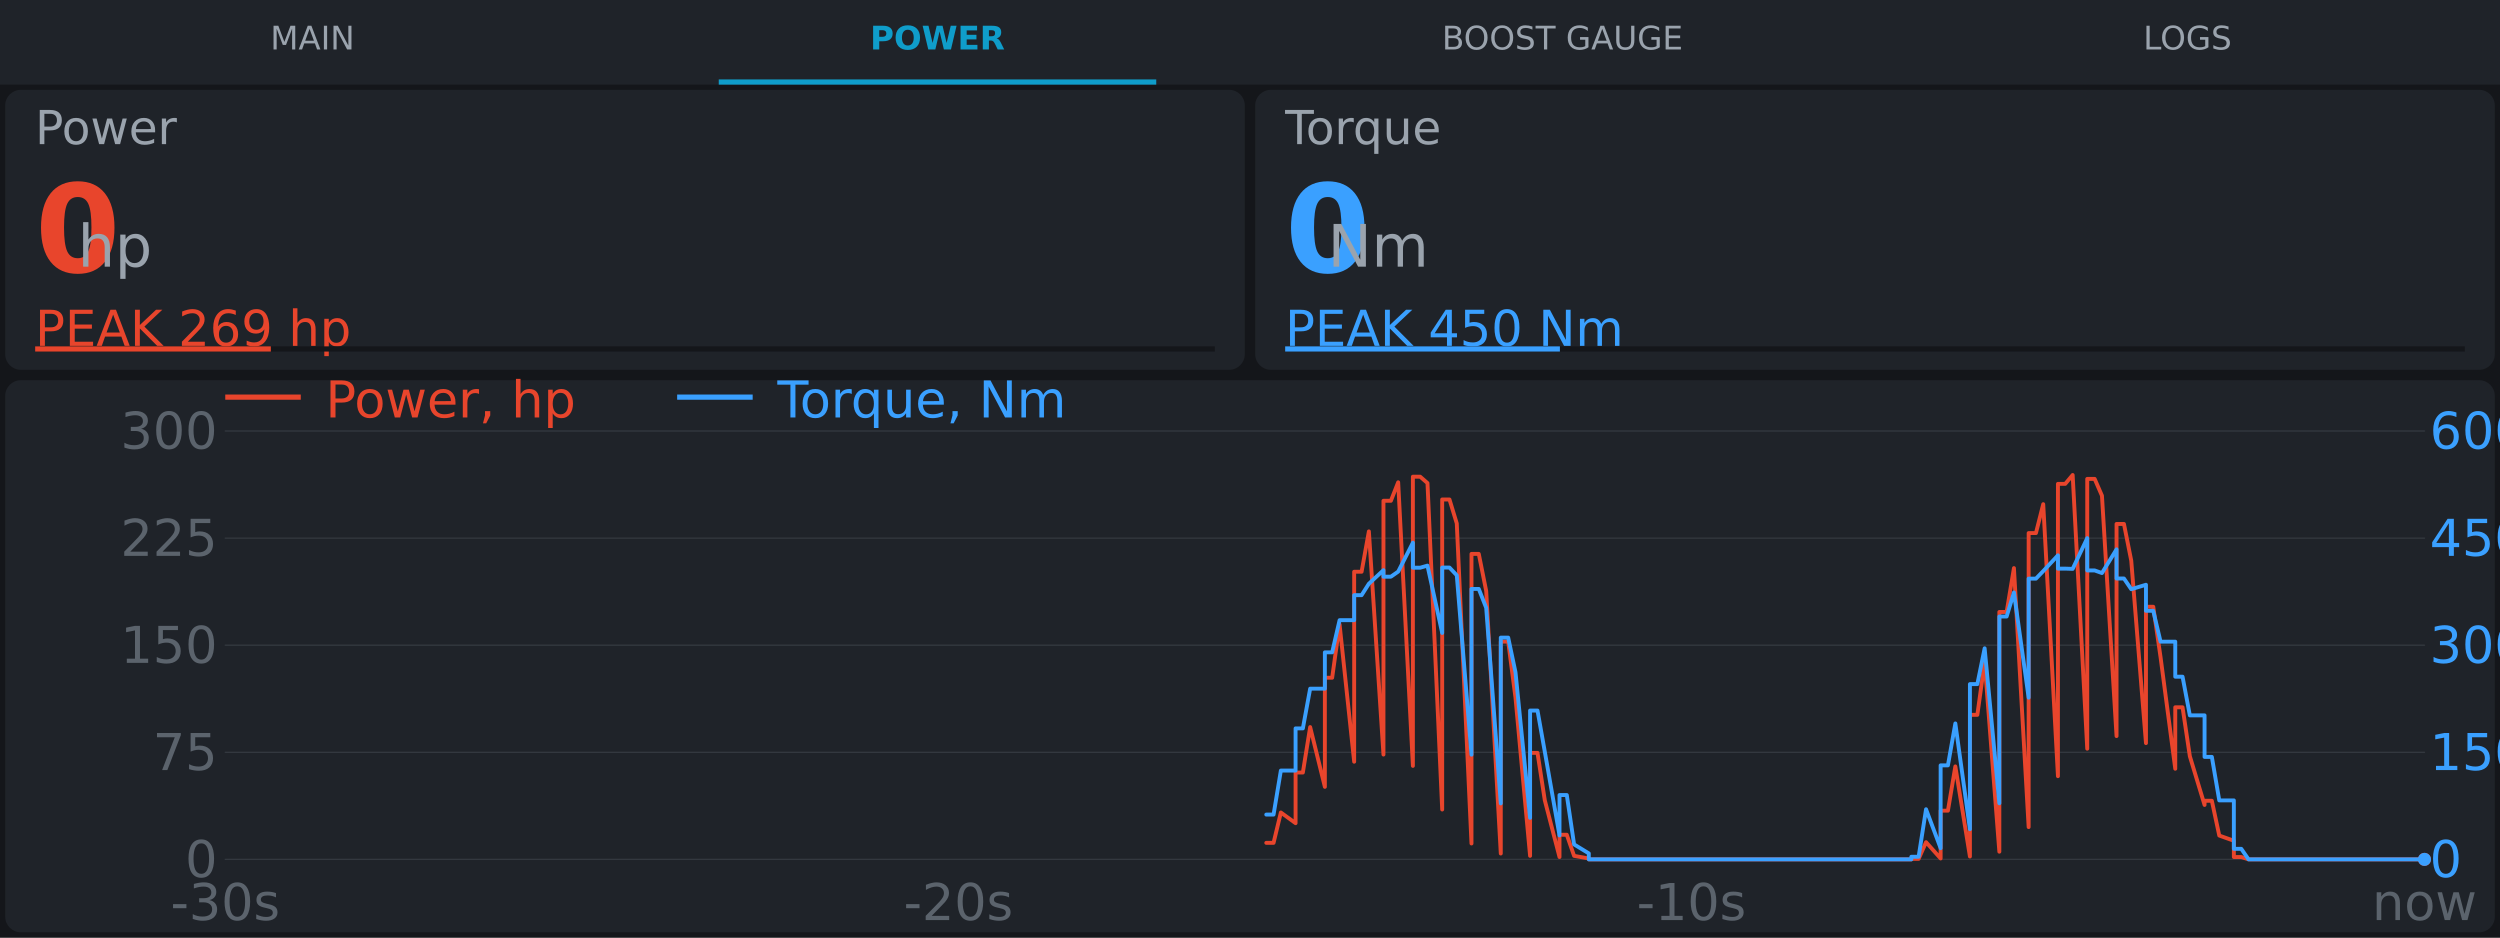
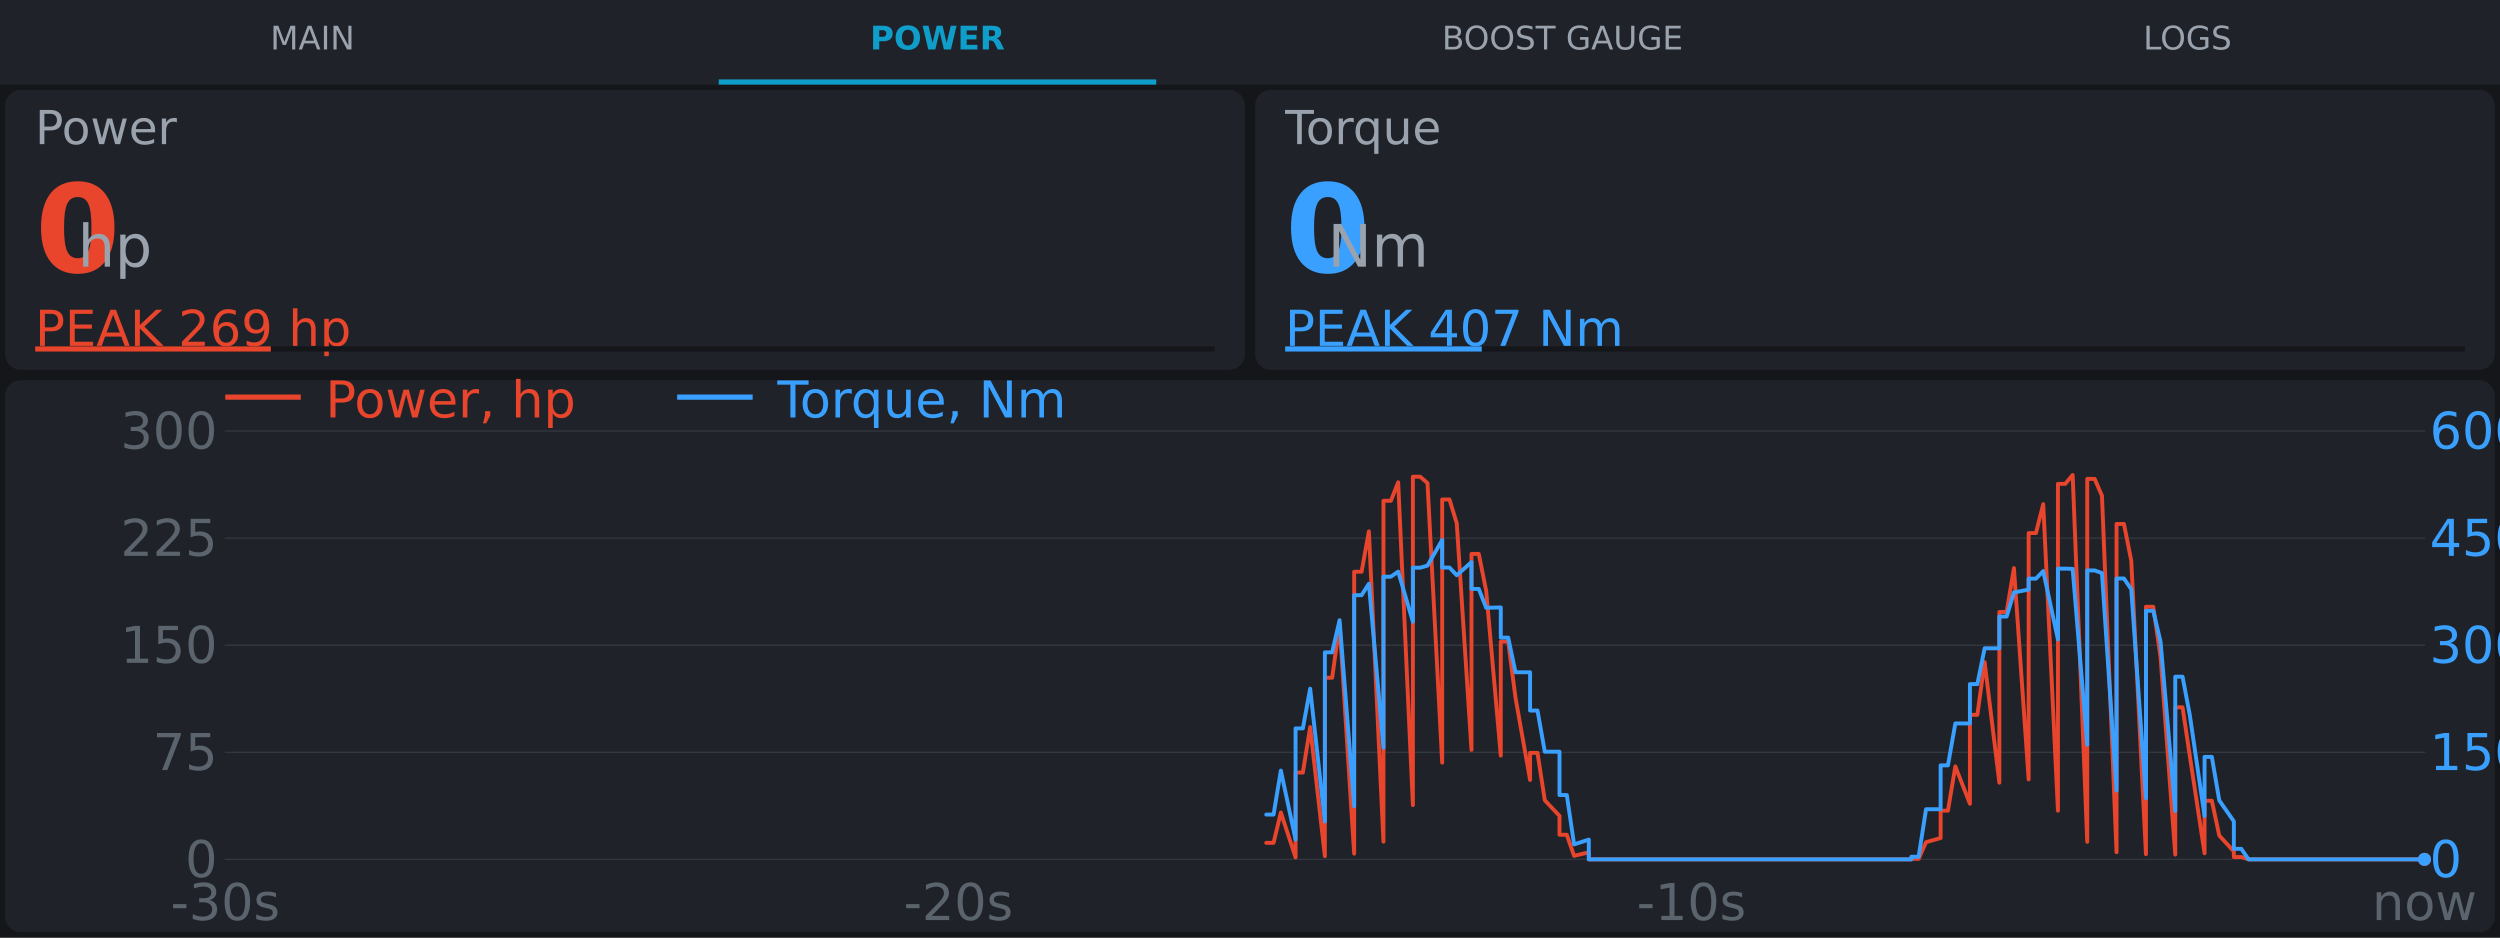
<svg xmlns="http://www.w3.org/2000/svg" width="1920" height="720" viewBox="0 0 1920 720">
  <rect x="0" y="0" width="1920" height="720" fill="#000" />
  <rect x="0" y="0" width="1920" height="720" fill="#14161a" />
  <rect x="0" y="0" width="1920" height="65" fill="#1f2329" />
  <text x="240" y="38.0" fill="#9aa3ad" font-family="DejaVu Sans, Arial, sans-serif" font-size="25" text-anchor="middle">MAIN</text>
  <text x="720" y="38.0" fill="#0f9dca" font-family="DejaVu Sans, Arial, sans-serif" font-size="25" font-weight="bold" text-anchor="middle">POWER</text>
  <rect x="552" y="61" width="336" height="4" fill="#0f9dca" />
  <text x="1200" y="38.0" fill="#9aa3ad" font-family="DejaVu Sans, Arial, sans-serif" font-size="25" text-anchor="middle">BOOST GAUGE</text>
  <text x="1680" y="38.0" fill="#9aa3ad" font-family="DejaVu Sans, Arial, sans-serif" font-size="25" text-anchor="middle">LOGS</text>
  <rect x="4" y="69" width="952" height="215" rx="12" fill="#1f2329" />
  <text x="27" y="110.7" fill="#9aa3ad" font-family="DejaVu Sans, Arial, sans-serif" font-size="36" text-anchor="start">Power</text>
  <text x="27" y="209.0" fill="#e8452c" font-family="DejaVu Sans, Arial, sans-serif" font-size="94" font-weight="bold" text-anchor="start">0</text>
  <text x="59.75" y="204.8" fill="#9aa3ad" font-family="DejaVu Sans, Arial, sans-serif" font-size="45" text-anchor="start">hp</text>
  <text x="27" y="265.6" fill="#e8452c" font-family="DejaVu Sans, Arial, sans-serif" font-size="38" text-anchor="start">PEAK 269 hp</text>
  <rect x="27" y="266" width="906" height="4" fill="#14161a" />
  <rect x="27" y="266" width="181" height="4" fill="#e8452c" />
  <rect x="964" y="69" width="952" height="215" rx="12" fill="#1f2329" />
  <text x="987" y="110.7" fill="#9aa3ad" font-family="DejaVu Sans, Arial, sans-serif" font-size="36" text-anchor="start">Torque</text>
  <text x="987" y="209.0" fill="#3aa0ff" font-family="DejaVu Sans, Arial, sans-serif" font-size="94" font-weight="bold" text-anchor="start">0</text>
  <text x="1019.75" y="204.8" fill="#9aa3ad" font-family="DejaVu Sans, Arial, sans-serif" font-size="45" text-anchor="start">Nm</text>
-   <text x="987" y="265.6" fill="#3aa0ff" font-family="DejaVu Sans, Arial, sans-serif" font-size="38" text-anchor="start">PEAK 450 Nm</text>
+   <text x="987" y="265.6" fill="#3aa0ff" font-family="DejaVu Sans, Arial, sans-serif" font-size="38" text-anchor="start">PEAK 407 Nm</text>
  <rect x="987" y="266" width="906" height="4" fill="#14161a" />
-   <rect x="987" y="266" width="211" height="4" fill="#3aa0ff" />
+   <rect x="987" y="266" width="151" height="4" fill="#3aa0ff" />
  <rect x="4" y="292" width="1912" height="424" rx="12" fill="#1f2329" />
  <path d="M173.0 660.0 L1862.0 660.0 " fill="none" stroke="#33383f" stroke-width="1" stroke-linejoin="round" stroke-linecap="round" />
  <text x="167" y="673.6" fill="#5b636c" font-family="DejaVu Sans, Arial, sans-serif" font-size="39" text-anchor="end">0</text>
  <path d="M173.0 577.8 L1862.0 577.8 " fill="none" stroke="#33383f" stroke-width="1" stroke-linejoin="round" stroke-linecap="round" />
  <text x="167" y="591.4" fill="#5b636c" font-family="DejaVu Sans, Arial, sans-serif" font-size="39" text-anchor="end">75</text>
  <path d="M173.0 495.5 L1862.0 495.5 " fill="none" stroke="#33383f" stroke-width="1" stroke-linejoin="round" stroke-linecap="round" />
  <text x="167" y="509.1" fill="#5b636c" font-family="DejaVu Sans, Arial, sans-serif" font-size="39" text-anchor="end">150</text>
  <path d="M173.0 413.3 L1862.0 413.3 " fill="none" stroke="#33383f" stroke-width="1" stroke-linejoin="round" stroke-linecap="round" />
  <text x="167" y="426.9" fill="#5b636c" font-family="DejaVu Sans, Arial, sans-serif" font-size="39" text-anchor="end">225</text>
  <path d="M173.0 331.0 L1862.0 331.0 " fill="none" stroke="#33383f" stroke-width="1" stroke-linejoin="round" stroke-linecap="round" />
  <text x="167" y="344.6" fill="#5b636c" font-family="DejaVu Sans, Arial, sans-serif" font-size="39" text-anchor="end">300</text>
  <text x="1866" y="673.6" fill="#3aa0ff" font-family="DejaVu Sans, Arial, sans-serif" font-size="39" text-anchor="start">0</text>
  <text x="1866" y="591.4" fill="#3aa0ff" font-family="DejaVu Sans, Arial, sans-serif" font-size="39" text-anchor="start">150</text>
  <text x="1866" y="509.1" fill="#3aa0ff" font-family="DejaVu Sans, Arial, sans-serif" font-size="39" text-anchor="start">300</text>
  <text x="1866" y="426.9" fill="#3aa0ff" font-family="DejaVu Sans, Arial, sans-serif" font-size="39" text-anchor="start">450</text>
  <text x="1866" y="344.6" fill="#3aa0ff" font-family="DejaVu Sans, Arial, sans-serif" font-size="39" text-anchor="start">600</text>
  <text x="173" y="706.6" fill="#5b636c" font-family="DejaVu Sans, Arial, sans-serif" font-size="39" text-anchor="middle">-30s</text>
  <text x="736" y="706.6" fill="#5b636c" font-family="DejaVu Sans, Arial, sans-serif" font-size="39" text-anchor="middle">-20s</text>
  <text x="1299" y="706.6" fill="#5b636c" font-family="DejaVu Sans, Arial, sans-serif" font-size="39" text-anchor="middle">-10s</text>
  <text x="1862" y="706.6" fill="#5b636c" font-family="DejaVu Sans, Arial, sans-serif" font-size="39" text-anchor="middle">now</text>
-   <path d="M972.5 647.3 L978.1 647.3 L983.7 624.0 L983.7 624.0 L995.0 632.2 L995.0 593.3 L1000.6 593.3 L1006.2 558.4 L1006.2 558.4 L1017.5 604.3 L1017.5 520.5 L1023.1 520.5 L1028.8 479.6 L1028.8 479.6 L1040.0 585.0 L1040.0 439.1 L1045.7 439.1 L1051.3 408.1 L1051.3 408.1 L1062.5 579.5 L1062.5 384.6 L1068.2 384.6 L1073.8 370.4 L1073.8 370.4 L1085.1 588.2 L1085.1 366.1 L1090.7 366.1 L1096.3 371.0 L1096.3 371.0 L1107.6 621.7 L1107.6 383.6 L1113.2 383.6 L1118.8 402.0 L1118.8 402.0 L1130.1 647.8 L1130.1 425.4 L1135.7 425.4 L1141.4 453.9 L1141.4 453.9 L1152.6 655.5 L1152.6 492.8 L1158.3 492.8 L1163.9 535.9 L1163.9 535.9 L1175.1 657.3 L1175.1 578.2 L1180.8 578.2 L1186.4 614.6 L1186.4 614.6 L1197.7 658.2 L1197.7 641.1 L1203.3 641.1 L1208.9 657.3 L1208.9 657.3 L1220.2 659.3 L1220.2 660.0 L1225.8 660.0 L1231.4 660.0 L1231.4 660.0 L1242.7 660.0 L1242.7 660.0 L1248.3 660.0 L1254.0 660.0 L1254.0 660.0 L1265.2 660.0 L1265.2 660.0 L1270.8 660.0 L1276.5 660.0 L1276.5 660.0 L1287.7 660.0 L1287.7 660.0 L1293.4 660.0 L1299.0 660.0 L1299.0 660.0 L1310.3 660.0 L1310.3 660.0 L1315.9 660.0 L1321.5 660.0 L1321.5 660.0 L1332.8 660.0 L1332.8 660.0 L1338.4 660.0 L1344.0 660.0 L1344.0 660.0 L1355.3 660.0 L1355.3 660.0 L1360.9 660.0 L1366.6 660.0 L1366.6 660.0 L1377.8 660.0 L1377.8 660.0 L1383.5 660.0 L1389.1 660.0 L1389.1 660.0 L1400.3 660.0 L1400.3 660.0 L1406.0 660.0 L1411.6 660.0 L1411.6 660.0 L1422.9 660.0 L1422.9 660.0 L1428.5 660.0 L1434.1 660.0 L1434.1 660.0 L1445.4 660.0 L1445.4 660.0 L1451.0 660.0 L1456.6 660.0 L1456.6 660.0 L1467.9 660.0 L1467.9 659.6 L1473.5 659.6 L1479.2 646.8 L1479.2 646.8 L1490.4 659.3 L1490.4 622.6 L1496.0 622.6 L1501.7 588.6 L1501.7 588.6 L1512.9 657.8 L1512.9 549.0 L1518.6 549.0 L1524.2 508.5 L1524.2 508.5 L1535.5 654.1 L1535.5 470.0 L1541.1 470.0 L1546.7 436.3 L1546.7 436.3 L1558.0 635.2 L1558.0 409.4 L1563.6 409.4 L1569.2 387.2 L1569.2 387.2 L1580.5 596.1 L1580.5 371.6 L1586.1 371.6 L1591.8 364.8 L1591.8 364.8 L1603.0 575.0 L1603.0 367.8 L1608.7 367.8 L1614.3 380.7 L1614.3 380.7 L1625.5 565.3 L1625.5 402.4 L1631.2 402.4 L1636.8 430.6 L1636.8 430.6 L1648.1 570.7 L1648.1 466.0 L1653.7 466.0 L1659.3 504.7 L1659.3 504.7 L1670.6 590.4 L1670.6 543.2 L1676.2 543.2 L1681.8 580.8 L1681.8 580.8 L1693.1 618.2 L1693.1 615.0 L1698.7 615.0 L1704.4 641.7 L1704.4 641.7 L1715.6 645.7 L1715.6 658.2 L1721.3 658.2 L1726.9 660.0 L1726.9 660.0 L1738.1 660.0 L1738.1 660.0 L1743.8 660.0 L1749.4 660.0 L1749.4 660.0 L1760.7 660.0 L1760.7 660.0 L1766.3 660.0 L1771.9 660.0 L1771.9 660.0 L1783.2 660.0 L1783.2 660.0 L1788.8 660.0 L1794.4 660.0 L1794.4 660.0 L1805.7 660.0 L1805.7 660.0 L1811.3 660.0 L1817.0 660.0 L1817.0 660.0 L1828.2 660.0 L1828.2 660.0 L1833.8 660.0 L1839.5 660.0 L1839.5 660.0 L1850.7 660.0 L1850.7 660.0 L1856.4 660.0 L1862.0 660.0 L1862.0 660.0 " fill="none" stroke="#e8452c" stroke-width="3" stroke-linejoin="round" stroke-linecap="round" />
+   <path d="M972.5 647.3 L978.1 647.3 L983.7 624.0 L983.7 624.0 L995.0 658.5 L995.0 593.3 L1000.6 593.3 L1006.2 558.4 L1006.2 558.4 L1017.5 657.5 L1017.5 520.5 L1023.1 520.5 L1028.8 479.6 L1028.8 479.6 L1040.0 655.6 L1040.0 439.1 L1045.7 439.1 L1051.3 408.1 L1051.3 408.1 L1062.5 646.4 L1062.5 384.6 L1068.2 384.6 L1073.8 370.4 L1073.8 370.4 L1085.1 618.3 L1085.1 366.1 L1090.7 366.1 L1096.3 371.0 L1096.3 371.0 L1107.6 585.7 L1107.6 383.6 L1113.2 383.6 L1118.8 402.0 L1118.8 402.0 L1130.1 575.9 L1130.1 425.4 L1135.7 425.4 L1141.4 453.9 L1141.4 453.9 L1152.6 580.3 L1152.6 492.8 L1158.3 492.8 L1163.9 535.9 L1163.9 535.9 L1175.1 599.0 L1175.1 578.2 L1180.8 578.2 L1186.4 614.6 L1186.4 614.6 L1197.7 626.6 L1197.7 641.1 L1203.3 641.1 L1208.9 657.3 L1208.9 657.3 L1220.2 654.6 L1220.2 660.0 L1225.8 660.0 L1231.4 660.0 L1231.4 660.0 L1242.7 660.0 L1242.7 660.0 L1248.3 660.0 L1254.0 660.0 L1254.0 660.0 L1265.2 660.0 L1265.2 660.0 L1270.8 660.0 L1276.5 660.0 L1276.5 660.0 L1287.7 660.0 L1287.7 660.0 L1293.4 660.0 L1299.0 660.0 L1299.0 660.0 L1310.3 660.0 L1310.3 660.0 L1315.9 660.0 L1321.5 660.0 L1321.5 660.0 L1332.8 660.0 L1332.8 660.0 L1338.4 660.0 L1344.0 660.0 L1344.0 660.0 L1355.3 660.0 L1355.3 660.0 L1360.9 660.0 L1366.6 660.0 L1366.6 660.0 L1377.8 660.0 L1377.8 660.0 L1383.5 660.0 L1389.1 660.0 L1389.1 660.0 L1400.3 660.0 L1400.3 660.0 L1406.0 660.0 L1411.6 660.0 L1411.6 660.0 L1422.9 660.0 L1422.9 660.0 L1428.5 660.0 L1434.1 660.0 L1434.1 660.0 L1445.4 660.0 L1445.4 660.0 L1451.0 660.0 L1456.6 660.0 L1456.6 660.0 L1467.9 660.0 L1467.9 659.6 L1473.5 659.6 L1479.2 646.8 L1479.2 646.8 L1490.4 643.6 L1490.4 622.6 L1496.0 622.6 L1501.7 588.6 L1501.7 588.6 L1512.9 617.3 L1512.9 549.0 L1518.6 549.0 L1524.2 508.5 L1524.2 508.5 L1535.5 601.1 L1535.5 470.0 L1541.1 470.0 L1546.7 436.3 L1546.7 436.3 L1558.0 598.6 L1558.0 409.4 L1563.6 409.4 L1569.2 387.2 L1569.2 387.2 L1580.5 622.6 L1580.5 371.6 L1586.1 371.6 L1591.8 364.8 L1591.8 364.8 L1603.0 646.5 L1603.0 367.8 L1608.7 367.8 L1614.3 380.7 L1614.3 380.7 L1625.5 654.5 L1625.5 402.4 L1631.2 402.4 L1636.8 430.6 L1636.8 430.6 L1648.1 656.0 L1648.1 466.0 L1653.7 466.0 L1659.3 504.7 L1659.3 504.7 L1670.6 656.3 L1670.6 543.2 L1676.2 543.2 L1681.8 580.8 L1681.8 580.8 L1693.1 655.3 L1693.1 615.0 L1698.7 615.0 L1704.4 641.7 L1704.4 641.7 L1715.6 653.9 L1715.6 658.2 L1721.3 658.2 L1726.9 660.0 L1726.9 660.0 L1738.1 660.0 L1738.1 660.0 L1743.8 660.0 L1749.4 660.0 L1749.4 660.0 L1760.7 660.0 L1760.7 660.0 L1766.3 660.0 L1771.9 660.0 L1771.9 660.0 L1783.2 660.0 L1783.2 660.0 L1788.8 660.0 L1794.4 660.0 L1794.4 660.0 L1805.7 660.0 L1805.7 660.0 L1811.3 660.0 L1817.0 660.0 L1817.0 660.0 L1828.2 660.0 L1828.2 660.0 L1833.8 660.0 L1839.5 660.0 L1839.5 660.0 L1850.7 660.0 L1850.7 660.0 L1856.4 660.0 L1862.0 660.0 L1862.0 660.0 " fill="none" stroke="#e8452c" stroke-width="3" stroke-linejoin="round" stroke-linecap="round" />
  <circle cx="1862" cy="660" r="5" fill="#e8452c" />
-   <path d="M972.5 625.6 L978.1 625.6 L983.7 591.8 L983.7 591.8 L995.0 591.8 L995.0 559.4 L1000.6 559.4 L1006.2 528.9 L1006.2 528.9 L1017.5 528.9 L1017.5 501.0 L1023.1 501.0 L1028.8 476.3 L1028.8 476.3 L1040.0 476.3 L1040.0 457.1 L1045.7 457.1 L1051.3 448.3 L1051.3 448.3 L1062.5 437.9 L1062.5 442.9 L1068.2 442.9 L1073.8 439.0 L1073.8 439.0 L1085.1 416.8 L1085.1 436.0 L1090.7 436.0 L1096.3 434.4 L1096.3 434.4 L1107.6 486.1 L1107.6 435.9 L1113.2 435.9 L1118.8 441.8 L1118.8 441.8 L1130.1 579.6 L1130.1 452.3 L1135.7 452.3 L1141.4 466.8 L1141.4 466.8 L1152.6 617.0 L1152.6 489.7 L1158.3 489.7 L1163.9 516.3 L1163.9 516.3 L1175.1 628.1 L1175.1 545.7 L1180.8 545.7 L1186.4 577.3 L1186.4 577.3 L1197.7 641.6 L1197.7 610.6 L1203.3 610.6 L1208.9 648.5 L1208.9 648.5 L1220.2 655.4 L1220.2 660.0 L1225.8 660.0 L1231.4 660.0 L1231.4 660.0 L1242.7 660.0 L1242.7 660.0 L1248.3 660.0 L1254.0 660.0 L1254.0 660.0 L1265.2 660.0 L1265.2 660.0 L1270.8 660.0 L1276.5 660.0 L1276.5 660.0 L1287.7 660.0 L1287.7 660.0 L1293.4 660.0 L1299.0 660.0 L1299.0 660.0 L1310.3 660.0 L1310.3 660.0 L1315.9 660.0 L1321.5 660.0 L1321.5 660.0 L1332.8 660.0 L1332.8 660.0 L1338.4 660.0 L1344.0 660.0 L1344.0 660.0 L1355.3 660.0 L1355.3 660.0 L1360.9 660.0 L1366.6 660.0 L1366.6 660.0 L1377.8 660.0 L1377.8 660.0 L1383.5 660.0 L1389.1 660.0 L1389.1 660.0 L1400.3 660.0 L1400.3 660.0 L1406.0 660.0 L1411.6 660.0 L1411.6 660.0 L1422.9 660.0 L1422.9 660.0 L1428.5 660.0 L1434.1 660.0 L1434.1 660.0 L1445.4 660.0 L1445.4 660.0 L1451.0 660.0 L1456.6 660.0 L1456.6 660.0 L1467.9 660.0 L1467.9 658.0 L1473.5 658.0 L1479.2 621.5 L1479.2 621.5 L1490.4 651.4 L1490.4 587.8 L1496.0 587.8 L1501.7 555.6 L1501.7 555.6 L1512.9 636.8 L1512.9 525.4 L1518.6 525.4 L1524.2 497.9 L1524.2 497.9 L1535.5 616.9 L1535.5 473.5 L1541.1 473.5 L1546.7 455.0 L1546.7 455.0 L1558.0 535.8 L1558.0 444.4 L1563.6 444.4 L1569.2 438.6 L1569.2 438.6 L1580.5 426.5 L1580.5 436.7 L1586.1 436.7 L1591.8 436.9 L1591.8 436.9 L1603.0 413.3 L1603.0 438.1 L1608.7 438.1 L1614.3 440.1 L1614.3 440.1 L1625.5 421.9 L1625.5 444.3 L1631.2 444.3 L1636.8 452.5 L1636.8 452.5 L1648.1 449.1 L1648.1 469.1 L1653.7 469.1 L1659.3 492.8 L1659.3 492.8 L1670.6 492.8 L1670.6 519.7 L1676.2 519.7 L1681.8 549.4 L1681.8 549.4 L1693.1 549.4 L1693.1 581.3 L1698.7 581.3 L1704.4 614.7 L1704.4 614.7 L1715.6 614.7 L1715.6 651.9 L1721.3 651.9 L1726.9 660.0 L1726.9 660.0 L1738.1 660.0 L1738.1 660.0 L1743.8 660.0 L1749.4 660.0 L1749.4 660.0 L1760.7 660.0 L1760.7 660.0 L1766.3 660.0 L1771.9 660.0 L1771.9 660.0 L1783.2 660.0 L1783.2 660.0 L1788.8 660.0 L1794.4 660.0 L1794.4 660.0 L1805.7 660.0 L1805.7 660.0 L1811.3 660.0 L1817.0 660.0 L1817.0 660.0 L1828.2 660.0 L1828.2 660.0 L1833.8 660.0 L1839.5 660.0 L1839.5 660.0 L1850.7 660.0 L1850.7 660.0 L1856.4 660.0 L1862.0 660.0 L1862.0 660.0 " fill="none" stroke="#3aa0ff" stroke-width="3" stroke-linejoin="round" stroke-linecap="round" />
+   <path d="M972.5 625.6 L978.1 625.6 L983.7 591.8 L983.7 591.8 L995.0 644.8 L995.0 559.4 L1000.6 559.4 L1006.2 528.9 L1006.2 528.9 L1017.5 630.9 L1017.5 501.0 L1023.1 501.0 L1028.8 476.3 L1028.8 476.3 L1040.0 619.2 L1040.0 457.1 L1045.7 457.1 L1051.3 448.3 L1051.3 448.3 L1062.5 574.2 L1062.5 442.9 L1068.2 442.9 L1073.8 439.0 L1073.8 439.0 L1085.1 477.5 L1085.1 436.0 L1090.7 436.0 L1096.3 434.4 L1096.3 434.4 L1107.6 414.7 L1107.6 435.9 L1113.2 435.9 L1118.8 441.8 L1118.8 441.8 L1130.1 431.7 L1130.1 452.3 L1135.7 452.3 L1141.4 466.8 L1141.4 466.8 L1152.6 466.5 L1152.6 489.7 L1158.3 489.7 L1163.9 516.3 L1163.9 516.3 L1175.1 516.3 L1175.1 545.7 L1180.8 545.7 L1186.4 577.3 L1186.4 577.3 L1197.7 577.3 L1197.7 610.6 L1203.3 610.6 L1208.9 648.5 L1208.9 648.5 L1220.2 644.8 L1220.2 660.0 L1225.8 660.0 L1231.4 660.0 L1231.4 660.0 L1242.7 660.0 L1242.7 660.0 L1248.3 660.0 L1254.0 660.0 L1254.0 660.0 L1265.2 660.0 L1265.2 660.0 L1270.8 660.0 L1276.5 660.0 L1276.5 660.0 L1287.7 660.0 L1287.7 660.0 L1293.4 660.0 L1299.0 660.0 L1299.0 660.0 L1310.3 660.0 L1310.3 660.0 L1315.9 660.0 L1321.5 660.0 L1321.5 660.0 L1332.8 660.0 L1332.8 660.0 L1338.4 660.0 L1344.0 660.0 L1344.0 660.0 L1355.3 660.0 L1355.3 660.0 L1360.9 660.0 L1366.6 660.0 L1366.6 660.0 L1377.8 660.0 L1377.8 660.0 L1383.5 660.0 L1389.1 660.0 L1389.1 660.0 L1400.3 660.0 L1400.3 660.0 L1406.0 660.0 L1411.6 660.0 L1411.6 660.0 L1422.9 660.0 L1422.9 660.0 L1428.5 660.0 L1434.1 660.0 L1434.1 660.0 L1445.4 660.0 L1445.4 660.0 L1451.0 660.0 L1456.6 660.0 L1456.6 660.0 L1467.9 660.0 L1467.9 658.0 L1473.5 658.0 L1479.2 621.5 L1479.2 621.5 L1490.4 621.5 L1490.4 587.8 L1496.0 587.8 L1501.7 555.6 L1501.7 555.6 L1512.9 555.6 L1512.9 525.4 L1518.6 525.4 L1524.2 497.9 L1524.2 497.9 L1535.5 497.9 L1535.5 473.5 L1541.1 473.5 L1546.7 455.0 L1546.7 455.0 L1558.0 452.8 L1558.0 444.4 L1563.6 444.4 L1569.2 438.6 L1569.2 438.6 L1580.5 491.1 L1580.5 436.7 L1586.1 436.7 L1591.8 436.9 L1591.8 436.9 L1603.0 571.9 L1603.0 438.1 L1608.7 438.1 L1614.3 440.1 L1614.3 440.1 L1625.5 607.1 L1625.5 444.3 L1631.2 444.3 L1636.8 452.5 L1636.8 452.5 L1648.1 613.1 L1648.1 469.1 L1653.7 469.1 L1659.3 492.8 L1659.3 492.8 L1670.6 622.8 L1670.6 519.7 L1676.2 519.7 L1681.8 549.4 L1681.8 549.4 L1693.1 626.7 L1693.1 581.3 L1698.7 581.3 L1704.4 614.7 L1704.4 614.7 L1715.6 630.8 L1715.6 651.9 L1721.3 651.9 L1726.9 660.0 L1726.9 660.0 L1738.1 660.0 L1738.1 660.0 L1743.8 660.0 L1749.4 660.0 L1749.4 660.0 L1760.7 660.0 L1760.7 660.0 L1766.3 660.0 L1771.9 660.0 L1771.9 660.0 L1783.2 660.0 L1783.2 660.0 L1788.8 660.0 L1794.4 660.0 L1794.4 660.0 L1805.7 660.0 L1805.7 660.0 L1811.3 660.0 L1817.0 660.0 L1817.0 660.0 L1828.2 660.0 L1828.2 660.0 L1833.8 660.0 L1839.5 660.0 L1839.5 660.0 L1850.7 660.0 L1850.7 660.0 L1856.4 660.0 L1862.0 660.0 L1862.0 660.0 " fill="none" stroke="#3aa0ff" stroke-width="3" stroke-linejoin="round" stroke-linecap="round" />
  <circle cx="1862" cy="660" r="5" fill="#3aa0ff" />
  <rect x="173" y="303" width="58" height="4" fill="#e8452c" />
  <text x="250" y="320.6" fill="#e8452c" font-family="DejaVu Sans, Arial, sans-serif" font-size="39" text-anchor="start">Power, hp</text>
  <rect x="520.05" y="303" width="58" height="4" fill="#3aa0ff" />
  <text x="597.05" y="320.6" fill="#3aa0ff" font-family="DejaVu Sans, Arial, sans-serif" font-size="39" text-anchor="start">Torque, Nm</text>
</svg>
